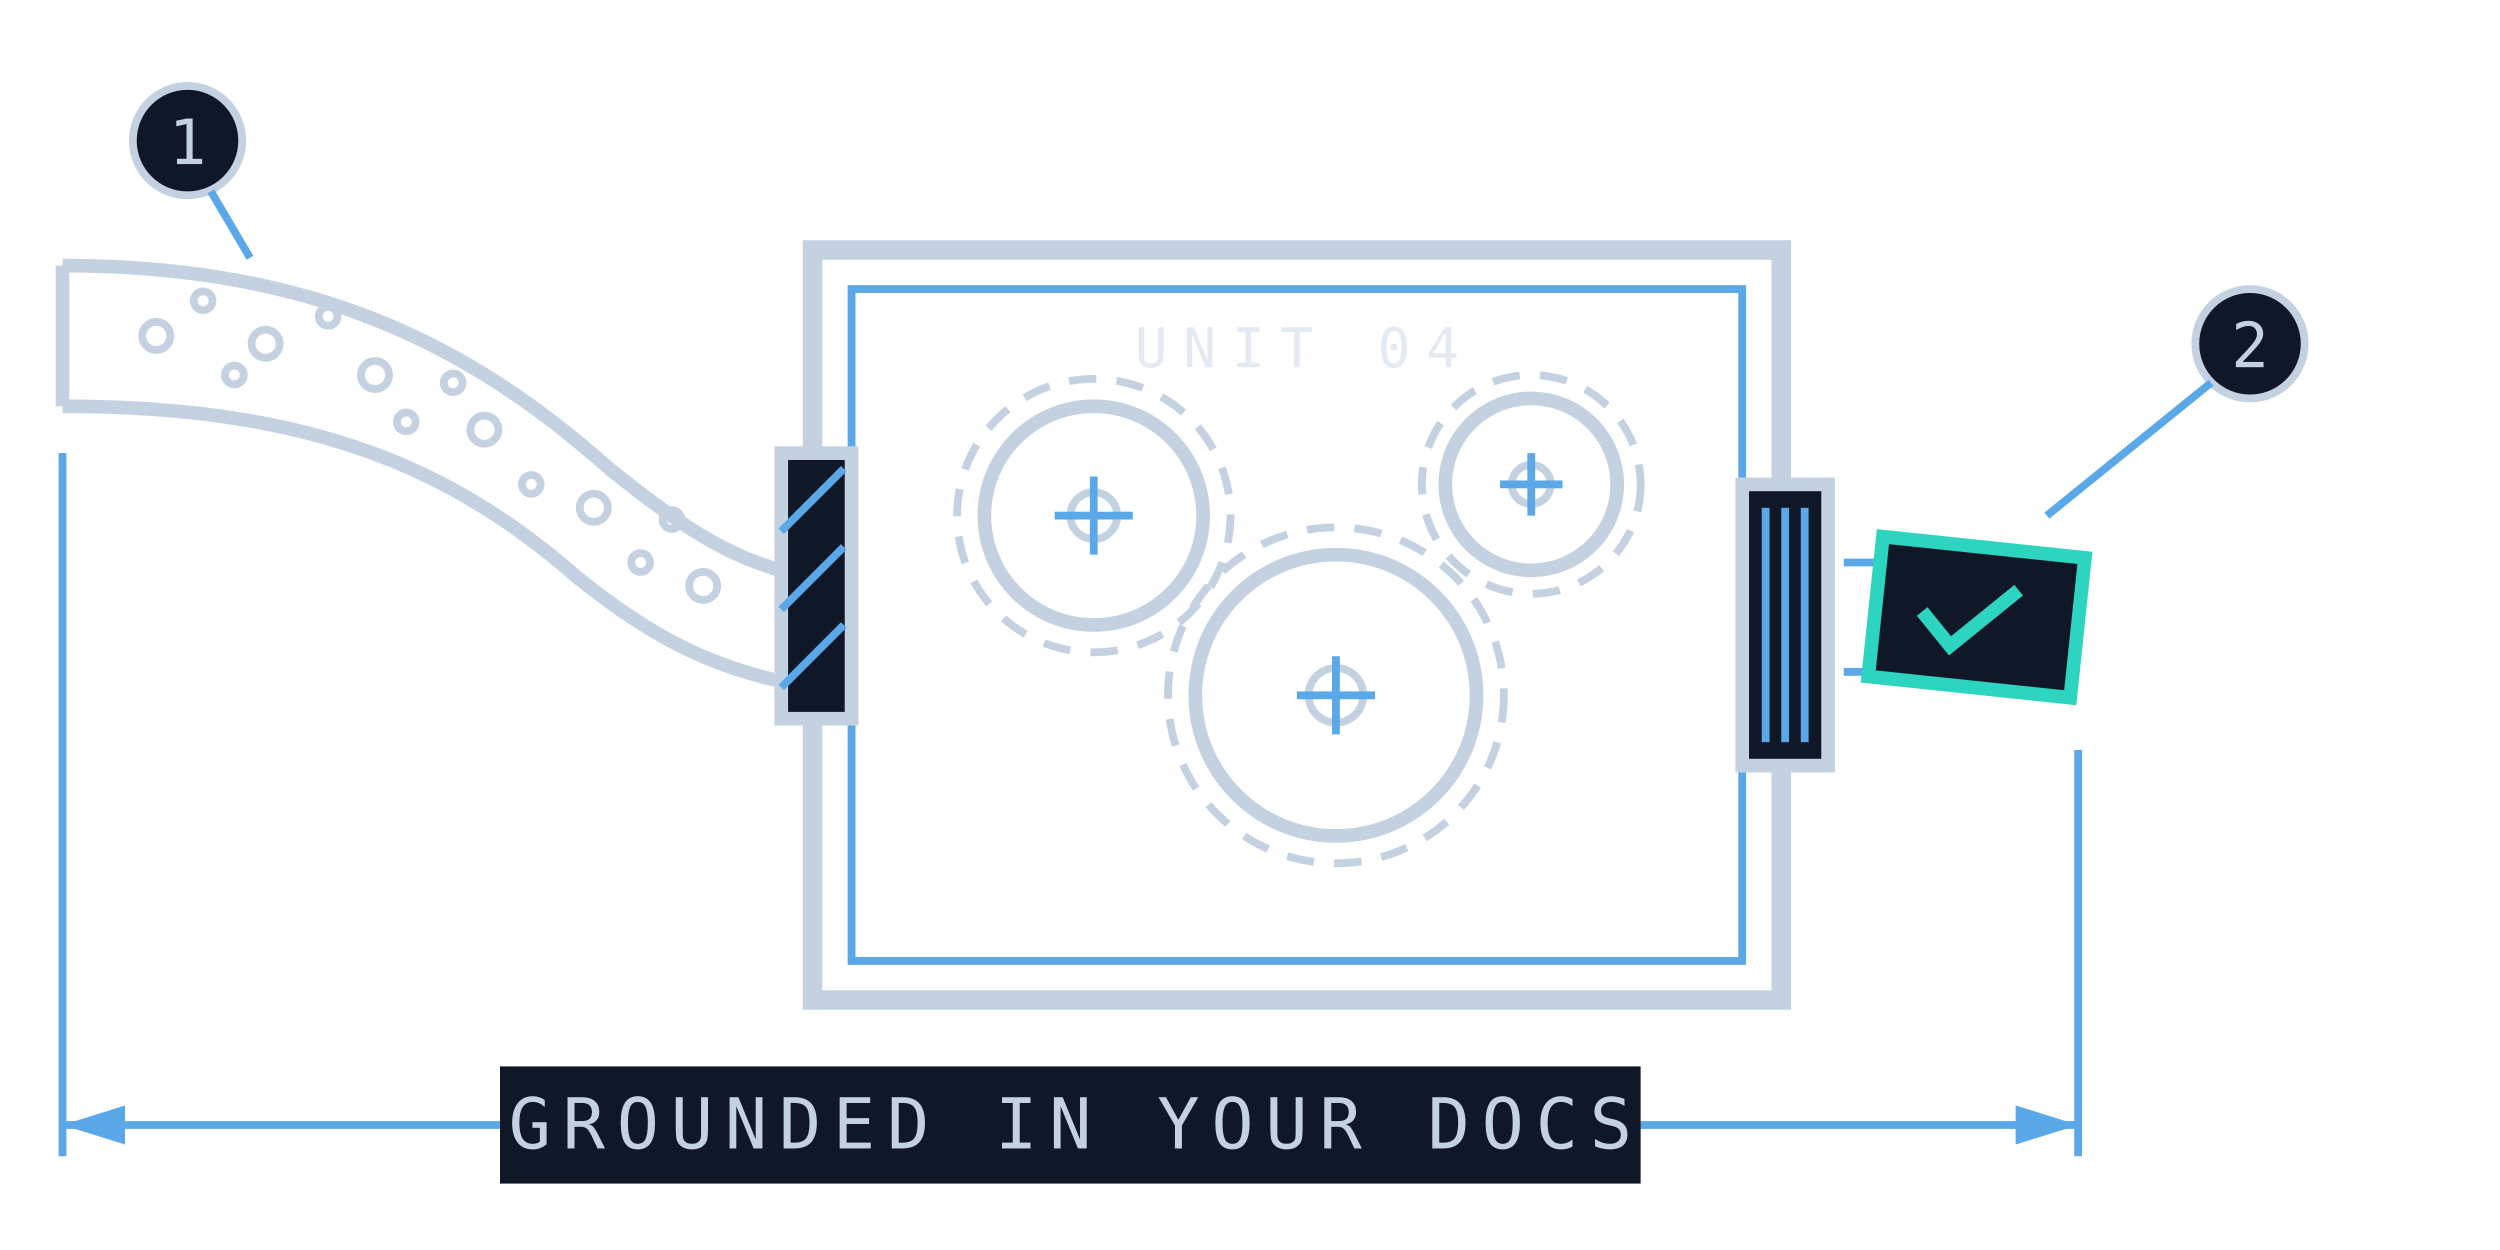
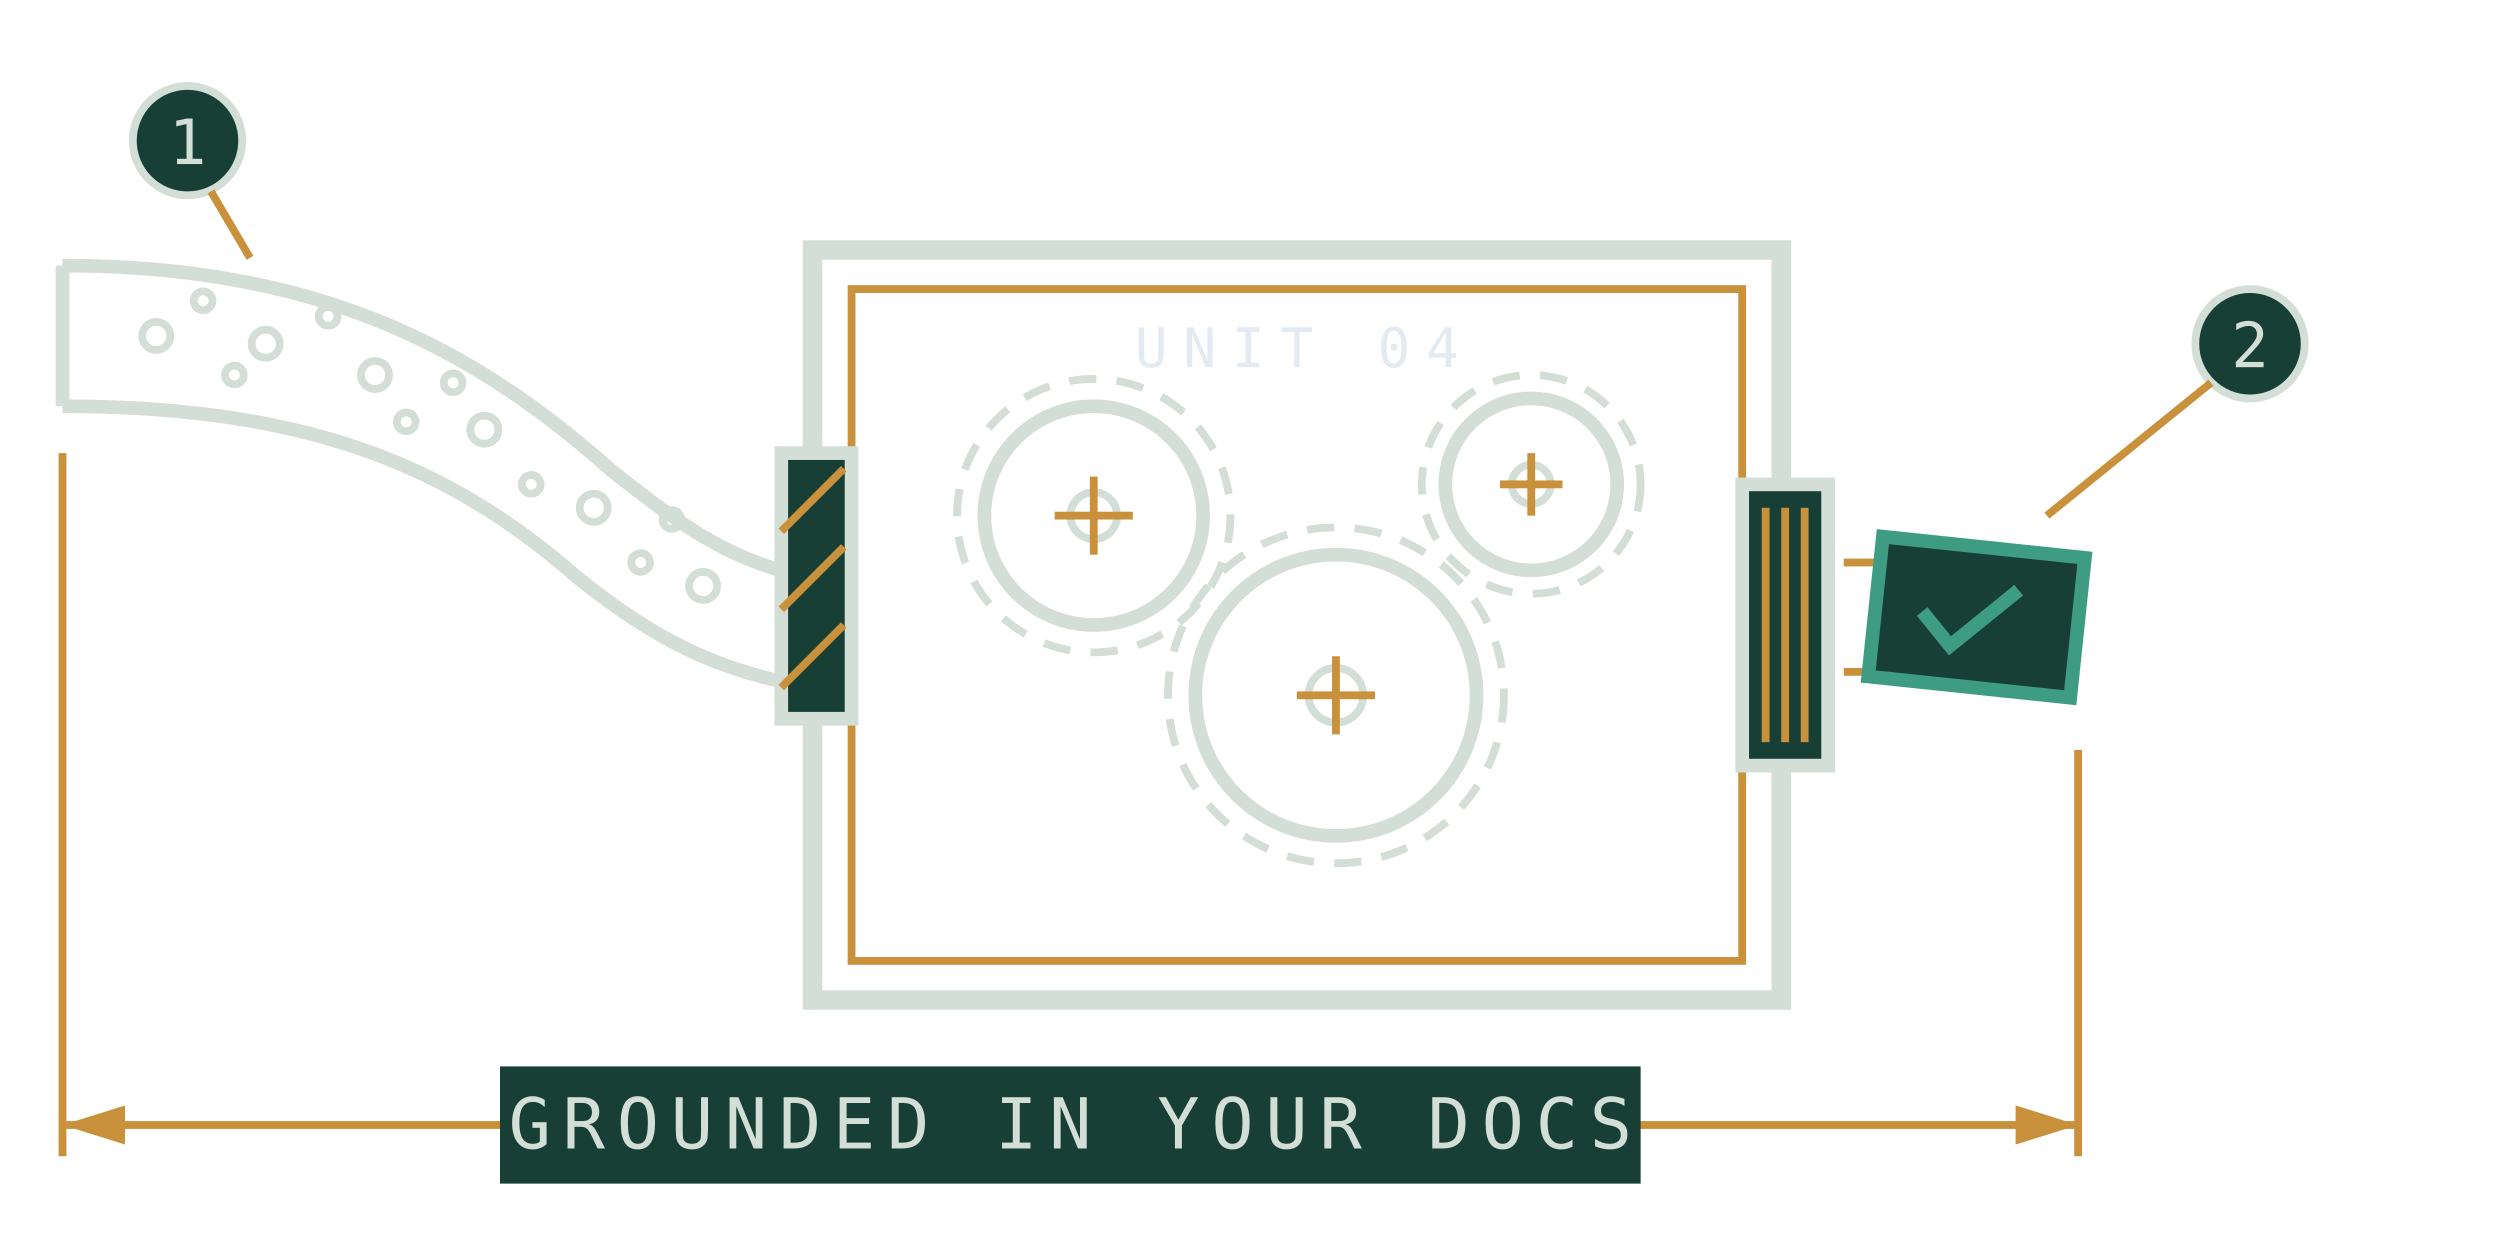
<svg xmlns="http://www.w3.org/2000/svg" viewBox="0 0 320 160" role="img" aria-label="Punched paper tape feeds an analytical gear unit; a verified output chit exits through a guarded slot">
  <style>
.vigai-g1,.vigai-g2,.vigai-g3{transform-box:fill-box;transform-origin:50% 50%}
.vigai-g1{animation:vigai-cw 11s linear infinite}
.vigai-g2{animation:vigai-ccw 14s linear infinite}
.vigai-g3{animation:vigai-cw 10s linear infinite}
@keyframes vigai-cw{to{transform:rotate(360deg)}}
@keyframes vigai-ccw{to{transform:rotate(-360deg)}}
.vigai-chit{animation:vigai-pulse 3s ease-in-out infinite}
@keyframes vigai-pulse{0%,100%{opacity:1}50%{opacity:.75}}
.vigai-tape{animation:vigai-drift 2.8s linear infinite}
@keyframes vigai-drift{0%{transform:translate(-3px,-2px);opacity:0}20%{opacity:1}80%{opacity:1}100%{transform:translate(3px,2px);opacity:0}}
@media (prefers-reduced-motion: reduce){*{animation:none !important}}
</style>
-   <path class="ill-draw" d="M8,34 C40,34 60,44 78,60 C88,68 94,72 104,74" fill="none" stroke="#C4D1E0" stroke-width="1.75" />
-   <path class="ill-draw" d="M8,52 C40,52 58,60 74,74 C84,82 92,86 104,88" fill="none" stroke="#C4D1E0" stroke-width="1.75" />
-   <line x1="8" y1="34" x2="8" y2="52" stroke="#C4D1E0" stroke-width="1.75" />
-   <g class="vigai-tape" fill="none" stroke="#C4D1E0" stroke-width="1">
+   <path class="ill-draw" d="M8,34 C40,34 60,44 78,60 C88,68 94,72 104,74" fill="none" stroke="#d3ded6" stroke-width="1.75" />
+   <path class="ill-draw" d="M8,52 C40,52 58,60 74,74 C84,82 92,86 104,88" fill="none" stroke="#d3ded6" stroke-width="1.75" />
+   <line x1="8" y1="34" x2="8" y2="52" stroke="#d3ded6" stroke-width="1.75" />
+   <g class="vigai-tape" fill="none" stroke="#d3ded6" stroke-width="1">
    <circle cx="20" cy="43" r="1.8" />
    <circle cx="34" cy="44" r="1.8" />
    <circle cx="48" cy="48" r="1.8" />
    <circle cx="62" cy="55" r="1.8" />
    <circle cx="76" cy="65" r="1.8" />
    <circle cx="90" cy="75" r="1.8" />
    <circle cx="26" cy="38.5" r="1.2" />
    <circle cx="42" cy="40.5" r="1.2" />
    <circle cx="30" cy="48" r="1.2" />
    <circle cx="52" cy="54" r="1.2" />
    <circle cx="58" cy="49" r="1.2" />
    <circle cx="68" cy="62" r="1.2" />
    <circle cx="82" cy="72" r="1.2" />
    <circle cx="86" cy="66.5" r="1.2" />
  </g>
-   <rect class="ill-draw" x="104" y="32" width="124" height="96" fill="none" stroke="#C4D1E0" stroke-width="2.5" />
-   <rect x="109" y="37" width="114" height="86" fill="none" stroke="#5BA8E8" stroke-width="1" />
+   <rect class="ill-draw" x="104" y="32" width="124" height="96" fill="none" stroke="#d3ded6" stroke-width="2.5" />
+   <rect x="109" y="37" width="114" height="86" fill="none" stroke="#c9913b" stroke-width="1" />
  <text x="166" y="47" text-anchor="middle" font-family="IBM Plex Mono, monospace" font-size="7" letter-spacing="2" fill="rgba(196,209,224,.45)">UNIT 04</text>
-   <rect x="100" y="58" width="9" height="34" fill="#101828" stroke="#C4D1E0" stroke-width="1.75" />
-   <path d="M100,68 l8,-8 M100,78 l8,-8 M100,88 l8,-8" stroke="#5BA8E8" stroke-width="1" fill="none" />
-   <g fill="none" stroke="#C4D1E0">
+   <rect x="100" y="58" width="9" height="34" fill="#183f35" stroke="#d3ded6" stroke-width="1.75" />
+   <path d="M100,68 l8,-8 M100,78 l8,-8 M100,88 l8,-8" stroke="#c9913b" stroke-width="1" fill="none" />
+   <g fill="none" stroke="#d3ded6">
    <circle class="ill-draw" cx="140" cy="66" r="14" stroke-width="1.75" />
    <circle class="vigai-g1" cx="140" cy="66" r="17.5" stroke-width="1" stroke-dasharray="3.5 2.6" />
    <circle cx="140" cy="66" r="3" stroke-width="1" />
    <circle class="ill-draw" cx="171" cy="89" r="18" stroke-width="1.75" />
    <circle class="vigai-g2" cx="171" cy="89" r="21.5" stroke-width="1" stroke-dasharray="3.5 2.6" />
    <circle cx="171" cy="89" r="3.5" stroke-width="1" />
    <circle class="ill-draw" cx="196" cy="62" r="11" stroke-width="1.75" />
    <circle class="vigai-g3" cx="196" cy="62" r="14" stroke-width="1" stroke-dasharray="3.5 2.6" />
    <circle cx="196" cy="62" r="2.5" stroke-width="1" />
  </g>
-   <path class="vigai-g1" d="M135,66 h10 M140,61 v10" stroke="#5BA8E8" stroke-width="1" fill="none" />
-   <path class="vigai-g2" d="M166,89 h10 M171,84 v10" stroke="#5BA8E8" stroke-width="1" fill="none" />
-   <path class="vigai-g3" d="M192,62 h8 M196,58 v8" stroke="#5BA8E8" stroke-width="1" fill="none" />
-   <rect x="223" y="62" width="11" height="36" fill="#101828" stroke="#C4D1E0" stroke-width="1.75" />
-   <path d="M226,65 v30 M228.5,65 v30 M231,65 v30" stroke="#5BA8E8" stroke-width="1" fill="none" />
-   <path d="M236,72 h5 M236,86 h5" stroke="#5BA8E8" stroke-width="1" fill="none" />
+   <path class="vigai-g1" d="M135,66 h10 M140,61 v10" stroke="#c9913b" stroke-width="1" fill="none" />
+   <path class="vigai-g2" d="M166,89 h10 M171,84 v10" stroke="#c9913b" stroke-width="1" fill="none" />
+   <path class="vigai-g3" d="M192,62 h8 M196,58 v8" stroke="#c9913b" stroke-width="1" fill="none" />
+   <rect x="223" y="62" width="11" height="36" fill="#183f35" stroke="#d3ded6" stroke-width="1.75" />
+   <path d="M226,65 v30 M228.5,65 v30 M231,65 v30" stroke="#c9913b" stroke-width="1" fill="none" />
+   <path d="M236,72 h5 M236,86 h5" stroke="#c9913b" stroke-width="1" fill="none" />
  <g class="vigai-chit" transform="rotate(6 253 79)">
-     <rect class="ill-draw" x="240" y="70" width="26" height="18" fill="#101828" stroke="#2DD4BF" stroke-width="1.75" />
-     <path d="M246,79 l4,4 l8,-8" fill="none" stroke="#2DD4BF" stroke-width="1.75" />
+     <rect class="ill-draw" x="240" y="70" width="26" height="18" fill="#183f35" stroke="#3e9c82" stroke-width="1.75" />
+     <path d="M246,79 l4,4 l8,-8" fill="none" stroke="#3e9c82" stroke-width="1.75" />
  </g>
-   <g stroke="#5BA8E8" stroke-width="1" fill="none">
+   <g stroke="#c9913b" stroke-width="1" fill="none">
    <line x1="8" y1="58" x2="8" y2="148" />
    <line x1="266" y1="96" x2="266" y2="148" />
    <line x1="8" y1="144" x2="266" y2="144" />
  </g>
-   <path d="M8,144 l8,-2.5 v5 Z M266,144 l-8,-2.5 v5 Z" fill="#5BA8E8" />
-   <rect x="64" y="136.5" width="146" height="15" fill="#101828" />
-   <text x="137" y="147" text-anchor="middle" font-family="IBM Plex Mono, monospace" font-size="9" letter-spacing="1.5" fill="#C4D1E0">GROUNDED IN YOUR DOCS</text>
-   <circle cx="24" cy="18" r="7" fill="#101828" stroke="#C4D1E0" stroke-width="1" />
-   <text x="24" y="21" text-anchor="middle" font-family="IBM Plex Mono, monospace" font-size="8" fill="#C4D1E0">1</text>
-   <line x1="27" y1="24.5" x2="32" y2="33" stroke="#5BA8E8" stroke-width="1" />
-   <circle cx="288" cy="44" r="7" fill="#101828" stroke="#C4D1E0" stroke-width="1" />
-   <text x="288" y="47" text-anchor="middle" font-family="IBM Plex Mono, monospace" font-size="8" fill="#C4D1E0">2</text>
-   <line x1="283" y1="49" x2="262" y2="66" stroke="#5BA8E8" stroke-width="1" />
+   <path d="M8,144 l8,-2.5 v5 Z M266,144 l-8,-2.5 v5 Z" fill="#c9913b" />
+   <rect x="64" y="136.5" width="146" height="15" fill="#183f35" />
+   <text x="137" y="147" text-anchor="middle" font-family="IBM Plex Mono, monospace" font-size="9" letter-spacing="1.5" fill="#d3ded6">GROUNDED IN YOUR DOCS</text>
+   <circle cx="24" cy="18" r="7" fill="#183f35" stroke="#d3ded6" stroke-width="1" />
+   <text x="24" y="21" text-anchor="middle" font-family="IBM Plex Mono, monospace" font-size="8" fill="#d3ded6">1</text>
+   <line x1="27" y1="24.5" x2="32" y2="33" stroke="#c9913b" stroke-width="1" />
+   <circle cx="288" cy="44" r="7" fill="#183f35" stroke="#d3ded6" stroke-width="1" />
+   <text x="288" y="47" text-anchor="middle" font-family="IBM Plex Mono, monospace" font-size="8" fill="#d3ded6">2</text>
+   <line x1="283" y1="49" x2="262" y2="66" stroke="#c9913b" stroke-width="1" />
</svg>
